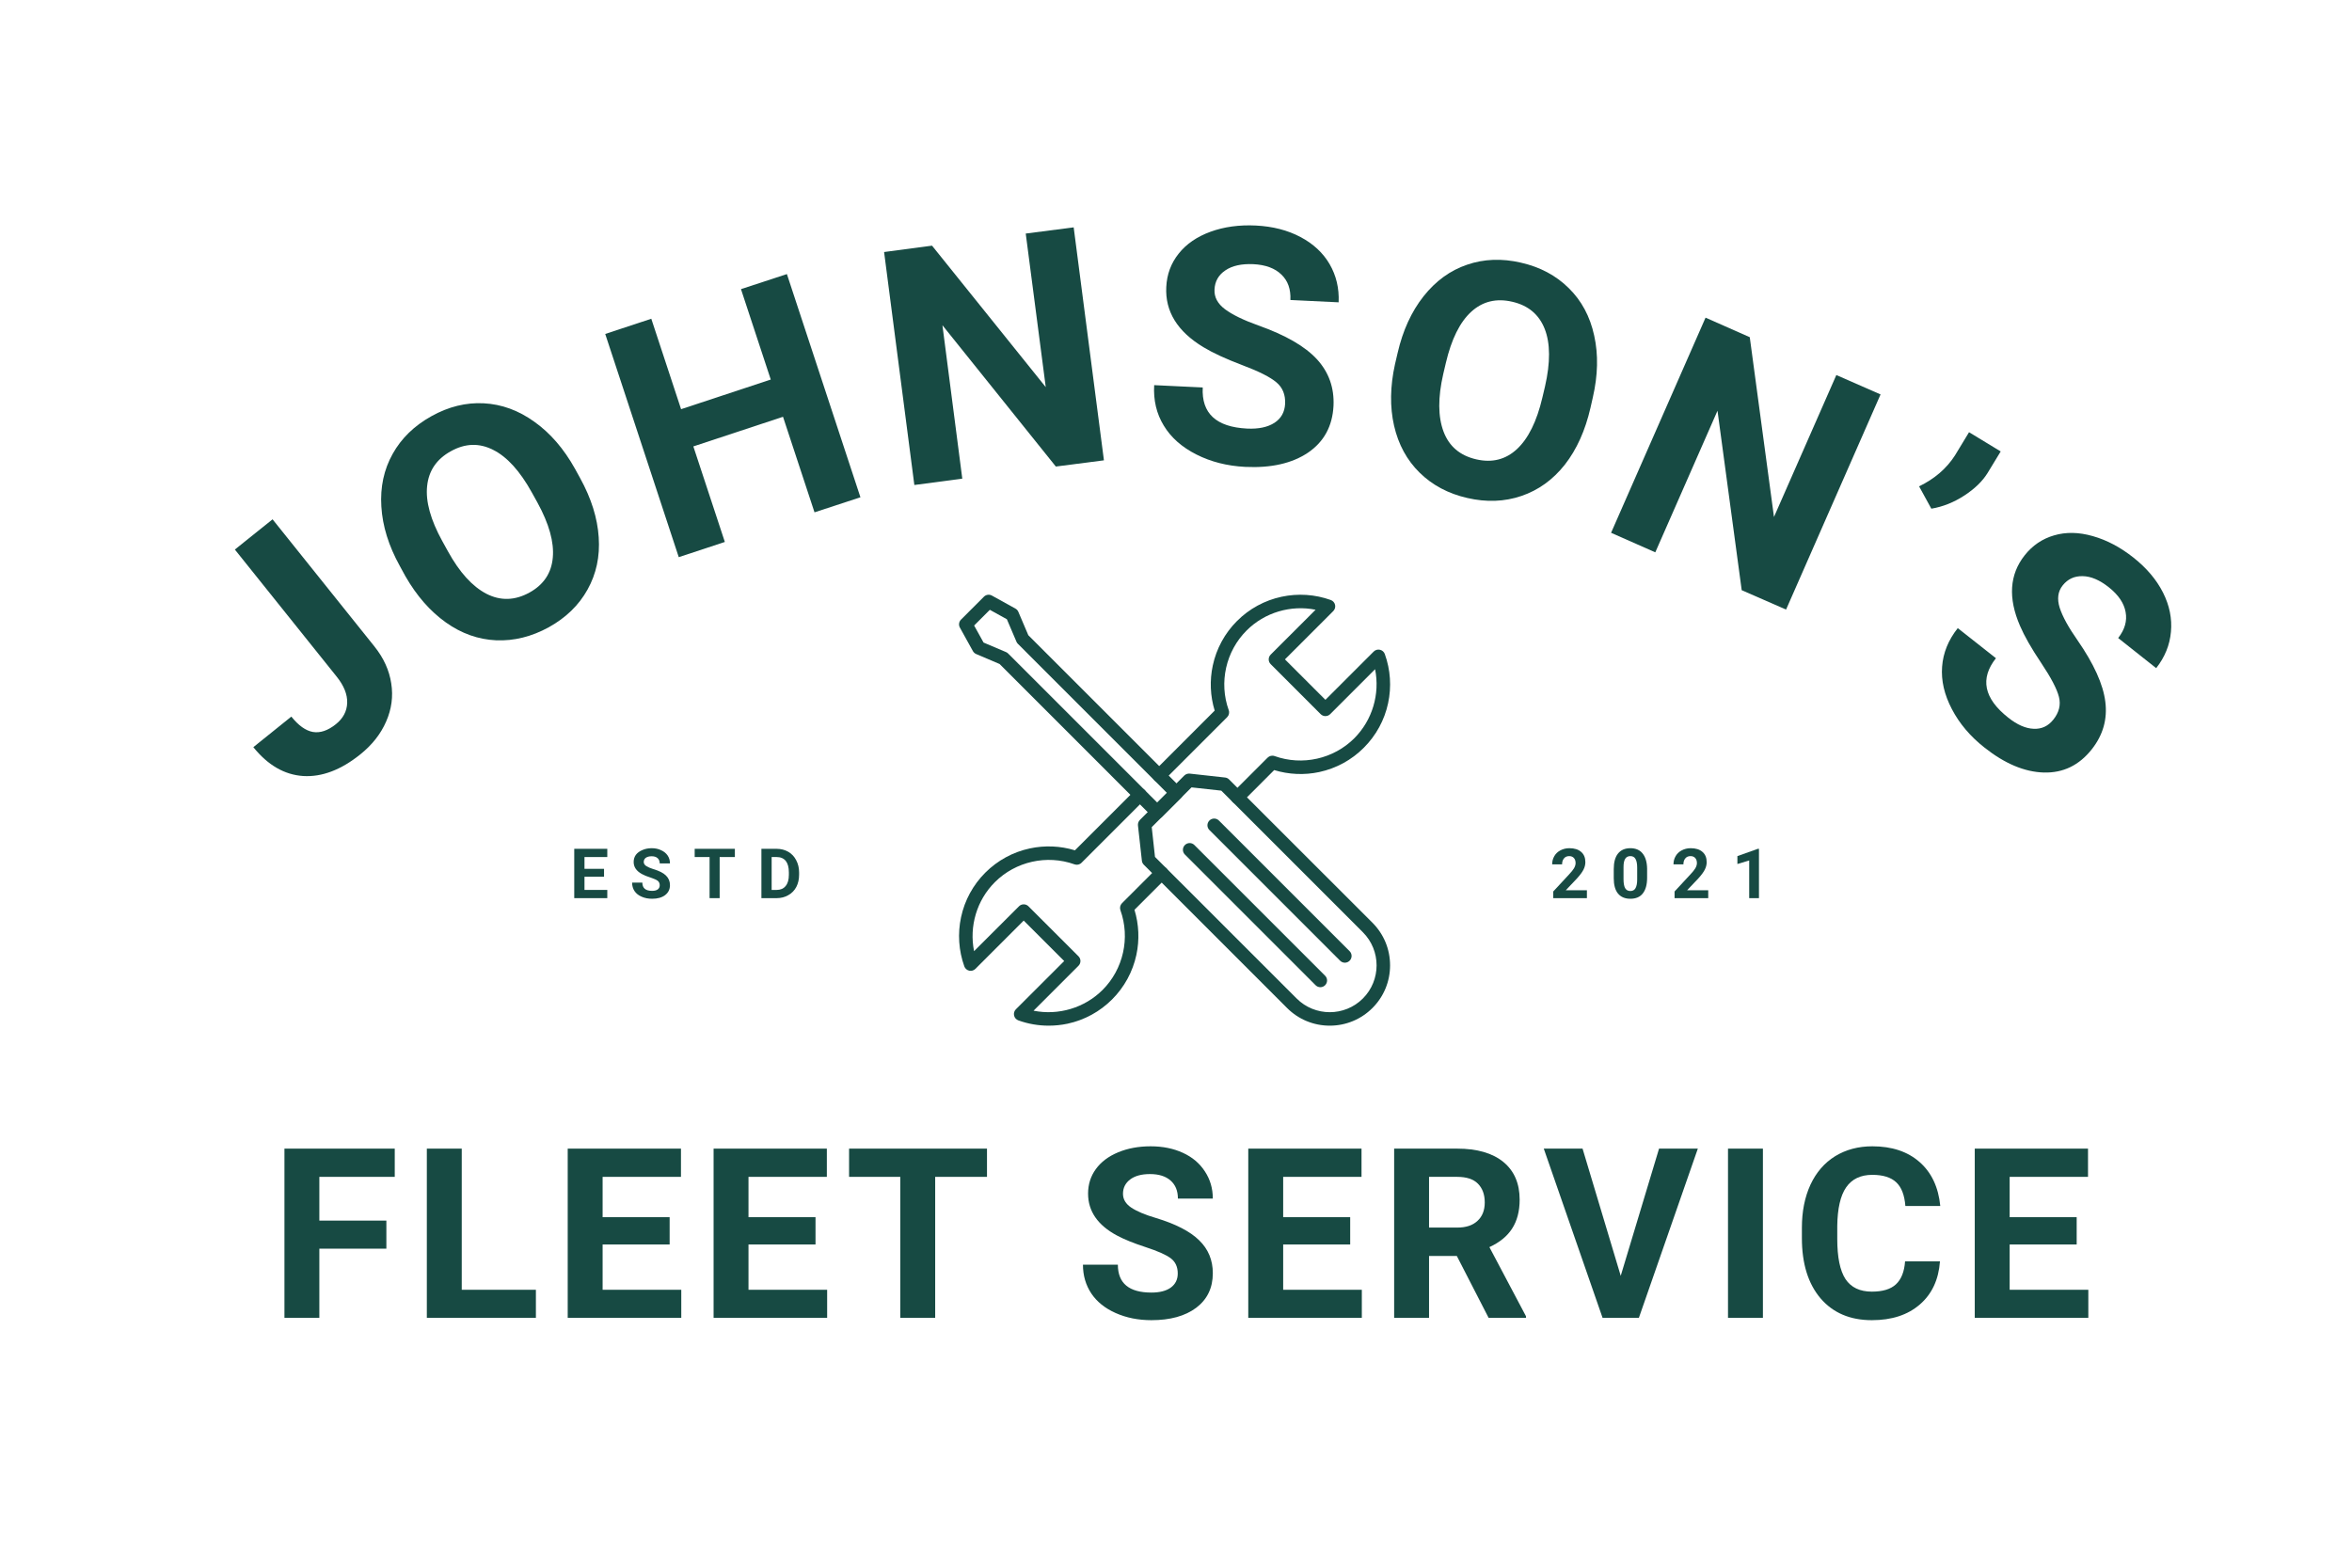
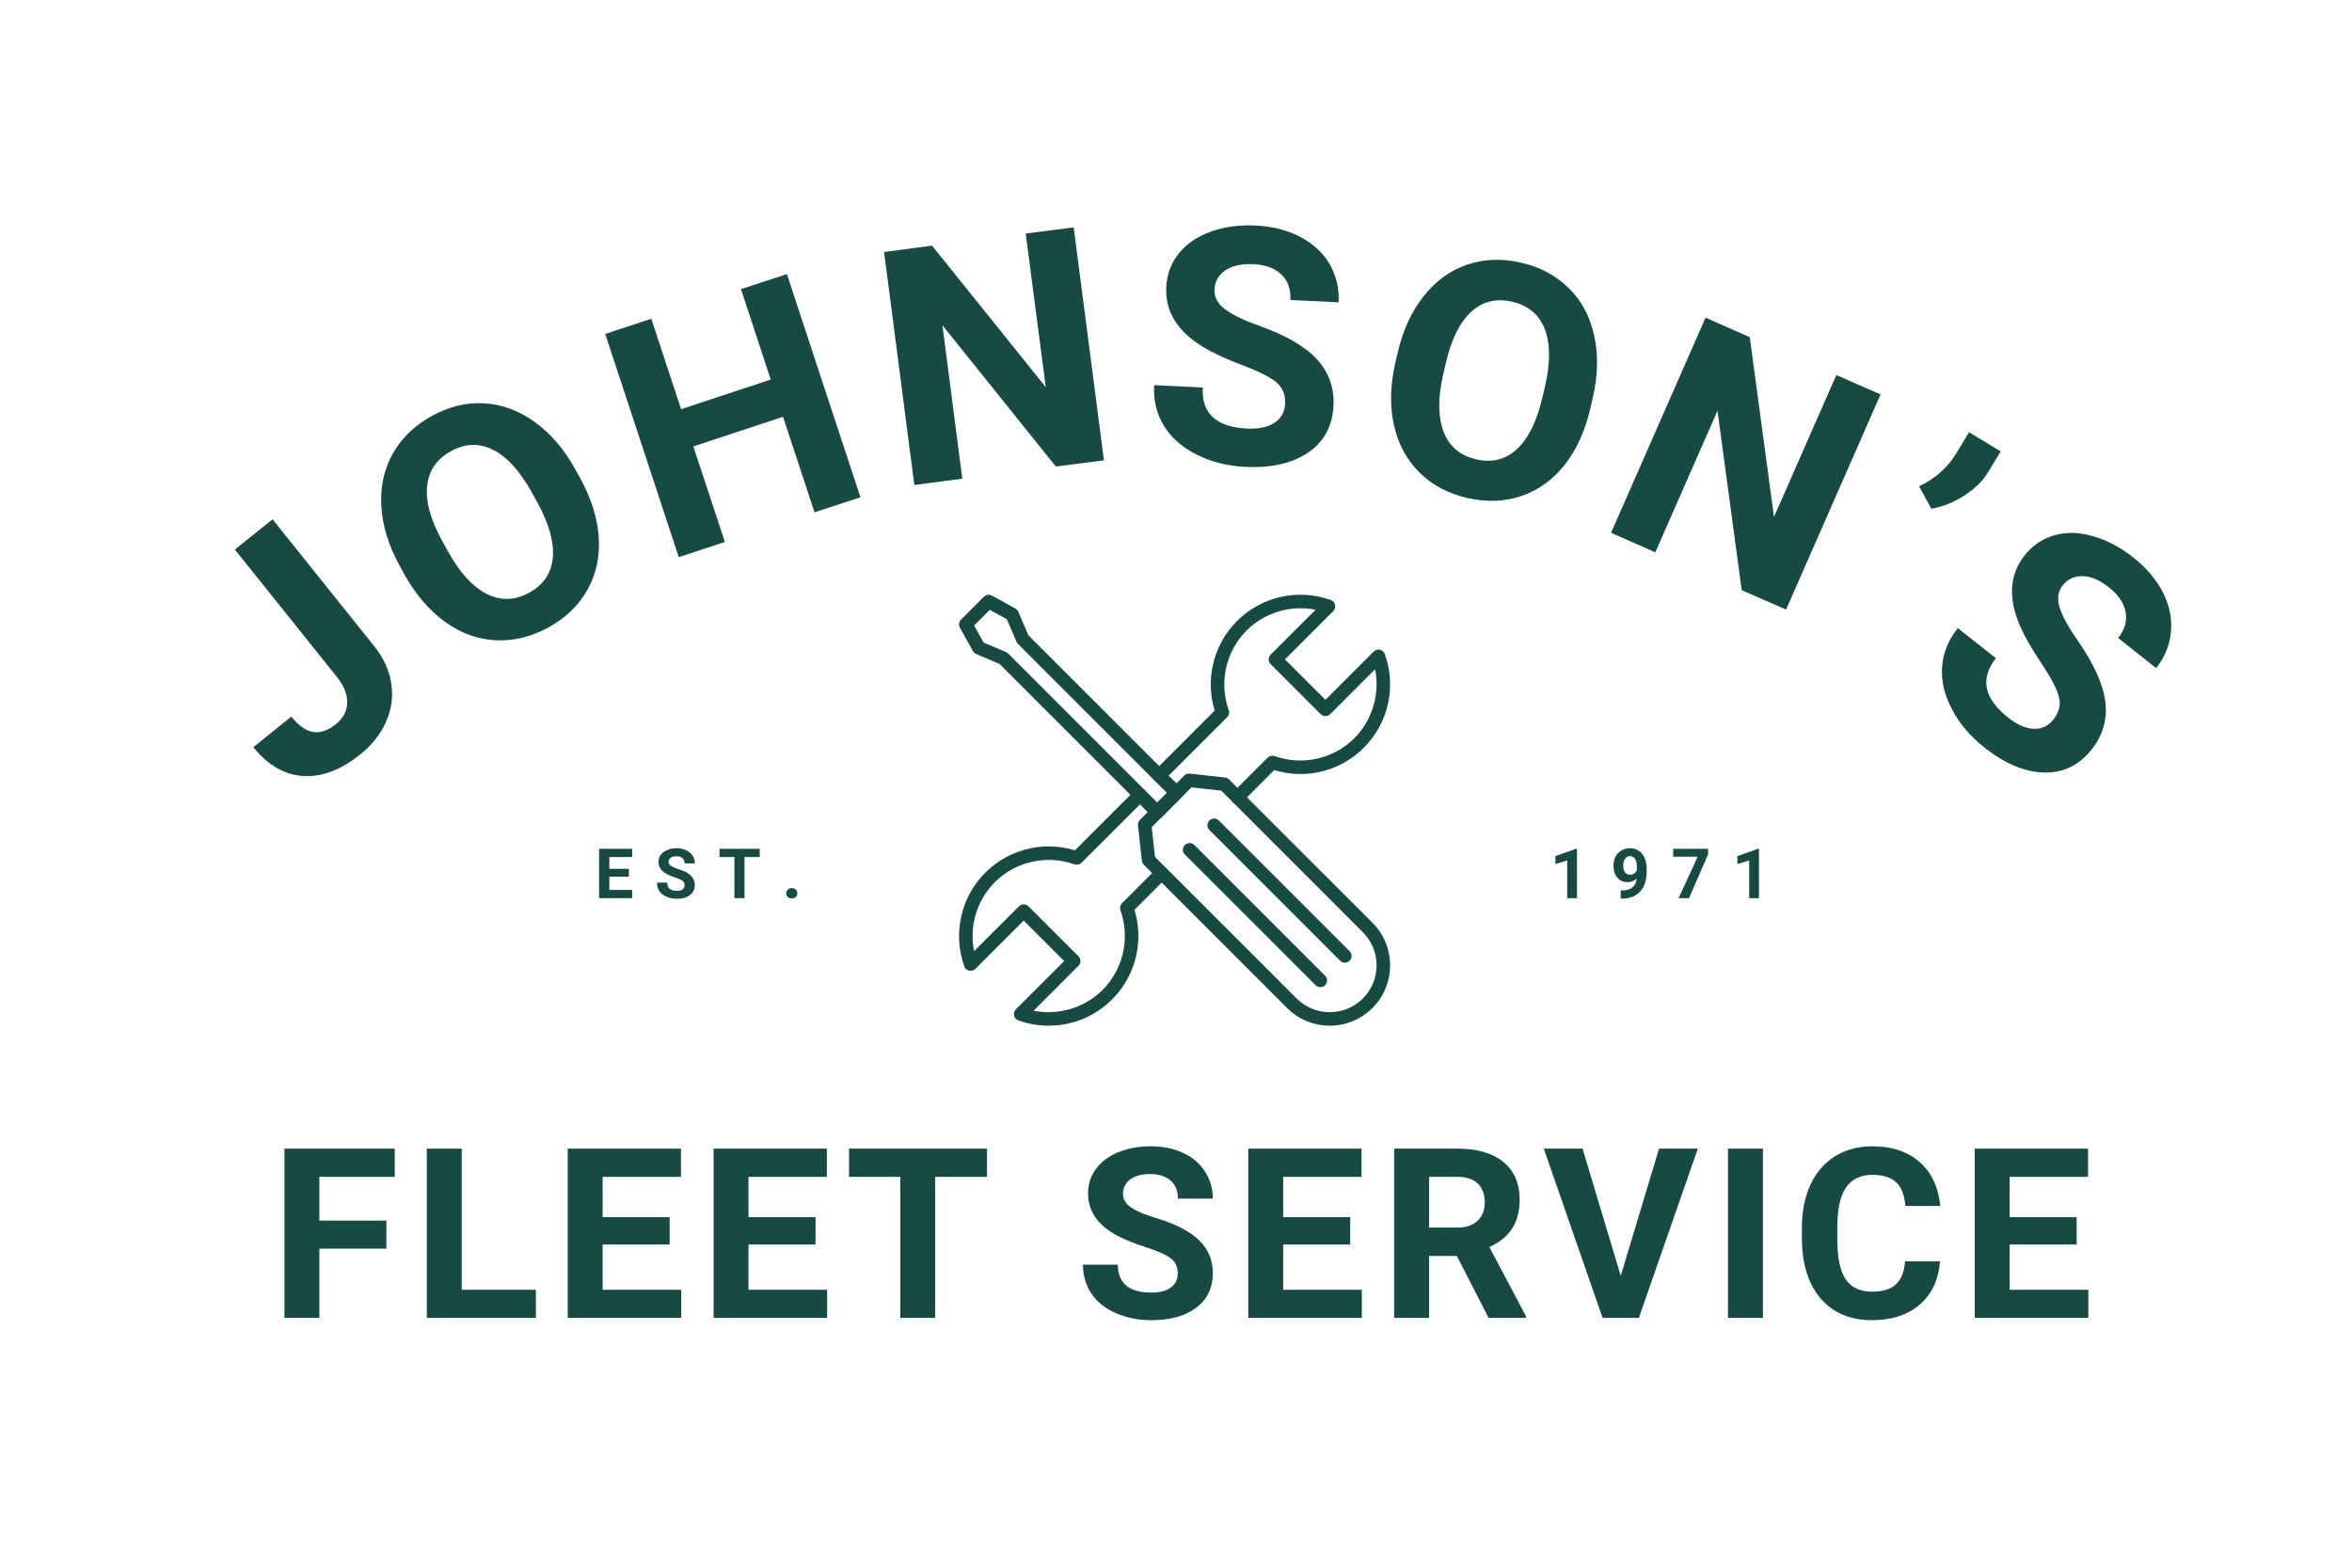
<svg xmlns="http://www.w3.org/2000/svg" width="300" zoomAndPan="magnify" viewBox="0 0 224.88 157.92" height="200" preserveAspectRatio="xMidYMid meet" version="1.2">
  <defs>
-     <clipPath id="b5f0fa4211">
+     <clipPath id="15f533ea16">
      <path d="M 108.488 77.809 L 134 77.809 L 134 103.32 L 108.488 103.32 Z M 108.488 77.809 " />
    </clipPath>
-     <clipPath id="8cc17cda17">
+     <clipPath id="7aad1127be">
      <path d="M 90.531 59.852 L 114 59.852 L 114 83 L 90.531 83 Z M 90.531 59.852 " />
    </clipPath>
-     <clipPath id="68a8cc259c">
+     <clipPath id="1f33d51c73">
      <path d="M 110.02 59.91 L 134 59.91 L 134 81 L 110.02 81 Z M 110.02 59.91 " />
    </clipPath>
-     <clipPath id="e2388546e1">
+     <clipPath id="6c38241fe9">
      <path d="M 90.59 79.34 L 111.785 79.34 L 111.785 103.32 L 90.59 103.32 Z M 90.59 79.34 " />
    </clipPath>
  </defs>
-   <g id="1e2e09f601">
-     <g clip-rule="nonzero" clip-path="url(#b5f0fa4211)">
+   <g id="5db0a6c66a">
+     <g clip-rule="nonzero" clip-path="url(#15f533ea16)">
      <path style=" stroke:none;fill-rule:evenodd;fill:#174a43;fill-opacity:1;" d="M 127.926 103.32 C 126.305 103.32 124.777 102.688 123.629 101.543 L 109.199 87.109 C 109.09 87 109.02 86.859 109.004 86.707 L 108.609 83.148 C 108.59 82.945 108.66 82.738 108.805 82.594 L 113.273 78.125 C 113.418 77.98 113.625 77.91 113.828 77.93 L 117.387 78.324 C 117.539 78.34 117.684 78.41 117.789 78.52 L 132.223 92.949 C 133.371 94.098 134 95.621 134 97.246 C 134 98.867 133.371 100.395 132.223 101.543 C 131.074 102.688 129.547 103.32 127.926 103.32 Z M 110.324 86.32 L 124.59 100.582 C 126.43 102.422 129.422 102.422 131.262 100.582 C 133.102 98.742 133.102 95.75 131.262 93.91 L 117 79.645 L 114.004 79.316 L 109.996 83.324 L 110.324 86.32 " />
    </g>
    <path style=" stroke:none;fill-rule:evenodd;fill:#174a43;fill-opacity:1;" d="M 126.98 99.445 C 126.805 99.445 126.633 99.379 126.5 99.246 L 113.336 86.082 C 113.07 85.816 113.07 85.391 113.336 85.125 C 113.602 84.859 114.031 84.859 114.293 85.125 L 127.457 98.289 C 127.723 98.551 127.723 98.98 127.457 99.246 C 127.324 99.379 127.152 99.445 126.98 99.445 " />
    <path style=" stroke:none;fill-rule:evenodd;fill:#174a43;fill-opacity:1;" d="M 129.445 96.977 C 129.273 96.977 129.102 96.91 128.969 96.777 L 115.805 83.613 C 115.539 83.352 115.539 82.922 115.805 82.656 C 116.07 82.391 116.5 82.391 116.762 82.656 L 129.926 95.816 C 130.191 96.082 130.191 96.512 129.926 96.777 C 129.793 96.91 129.621 96.977 129.445 96.977 " />
-     <g clip-rule="nonzero" clip-path="url(#8cc17cda17)">
+     <g clip-rule="nonzero" clip-path="url(#7aad1127be)">
      <path style=" stroke:none;fill-rule:evenodd;fill:#174a43;fill-opacity:1;" d="M 110.551 82.484 C 110.379 82.484 110.203 82.422 110.07 82.289 L 94.672 66.887 L 92.312 65.883 C 92.176 65.824 92.059 65.719 91.984 65.586 L 90.676 63.223 C 90.527 62.957 90.574 62.629 90.789 62.414 L 93.094 60.109 C 93.309 59.895 93.637 59.848 93.902 59.996 L 96.266 61.305 C 96.398 61.379 96.504 61.492 96.562 61.633 L 97.566 63.988 L 112.969 79.391 C 113.234 79.656 113.234 80.086 112.969 80.352 L 111.031 82.289 C 110.898 82.422 110.727 82.484 110.551 82.484 Z M 93.059 64.727 L 95.324 65.688 C 95.402 65.723 95.477 65.773 95.535 65.832 L 110.551 80.848 L 111.527 79.871 L 96.516 64.855 C 96.453 64.793 96.402 64.723 96.371 64.641 L 95.406 62.379 L 93.691 61.43 L 92.109 63.012 L 93.059 64.727 " />
    </g>
-     <g clip-rule="nonzero" clip-path="url(#68a8cc259c)">
+     <g clip-rule="nonzero" clip-path="url(#1f33d51c73)">
      <path style=" stroke:none;fill-rule:evenodd;fill:#174a43;fill-opacity:1;" d="M 118.629 80.996 C 118.457 80.996 118.281 80.93 118.152 80.797 C 117.887 80.531 117.887 80.102 118.152 79.836 L 121.668 76.32 C 121.852 76.137 122.129 76.074 122.375 76.164 C 125.16 77.16 128.309 76.457 130.398 74.367 C 132.223 72.539 132.992 69.906 132.492 67.414 L 127.969 71.938 C 127.703 72.203 127.273 72.203 127.008 71.938 L 121.977 66.902 C 121.848 66.777 121.777 66.602 121.777 66.422 C 121.777 66.242 121.848 66.07 121.977 65.941 L 126.5 61.422 C 124.008 60.918 121.371 61.688 119.547 63.516 C 117.457 65.605 116.75 68.754 117.75 71.535 C 117.84 71.785 117.777 72.059 117.59 72.246 L 111.227 78.609 C 110.961 78.875 110.531 78.875 110.27 78.609 C 110.004 78.344 110.004 77.914 110.27 77.652 L 116.336 71.582 C 115.887 70.113 115.82 68.551 116.145 67.039 C 116.508 65.34 117.352 63.789 118.586 62.555 C 119.82 61.32 121.371 60.477 123.07 60.113 C 124.727 59.758 126.438 59.871 128.027 60.441 C 128.246 60.52 128.41 60.703 128.461 60.93 C 128.512 61.16 128.441 61.395 128.277 61.559 L 123.414 66.422 L 127.488 70.496 L 132.352 65.633 C 132.516 65.469 132.754 65.402 132.98 65.453 C 133.207 65.504 133.391 65.664 133.469 65.883 C 134.043 67.473 134.156 69.188 133.801 70.84 C 133.438 72.539 132.59 74.09 131.355 75.324 C 130.125 76.559 128.574 77.402 126.875 77.77 C 125.363 78.094 123.801 78.023 122.328 77.574 L 119.109 80.797 C 118.977 80.93 118.805 80.996 118.629 80.996 " />
    </g>
-     <g clip-rule="nonzero" clip-path="url(#e2388546e1)">
+     <g clip-rule="nonzero" clip-path="url(#6c38241fe9)">
      <path style=" stroke:none;fill-rule:evenodd;fill:#174a43;fill-opacity:1;" d="M 99.617 103.32 C 98.582 103.32 97.551 103.145 96.566 102.789 C 96.348 102.711 96.184 102.527 96.133 102.301 C 96.082 102.074 96.148 101.836 96.312 101.672 L 101.18 96.809 L 97.102 92.734 L 92.238 97.598 C 92.074 97.762 91.84 97.832 91.613 97.781 C 91.387 97.73 91.199 97.566 91.121 97.348 C 90.551 95.758 90.438 94.043 90.793 92.391 C 91.156 90.691 92 89.141 93.234 87.906 C 94.469 86.672 96.02 85.828 97.719 85.465 C 99.23 85.141 100.793 85.207 102.262 85.656 L 108.332 79.586 C 108.598 79.324 109.027 79.324 109.289 79.586 C 109.555 79.852 109.555 80.281 109.289 80.547 L 102.926 86.91 C 102.742 87.098 102.465 87.16 102.219 87.07 C 99.434 86.07 96.285 86.777 94.195 88.867 C 92.367 90.691 91.602 93.324 92.102 95.816 L 96.625 91.297 C 96.75 91.168 96.922 91.098 97.102 91.098 C 97.281 91.098 97.457 91.168 97.582 91.297 L 102.617 96.328 C 102.883 96.594 102.883 97.023 102.617 97.289 L 98.094 101.812 C 100.586 102.312 103.219 101.543 105.047 99.719 C 107.137 97.629 107.84 94.477 106.844 91.695 C 106.754 91.449 106.816 91.172 107 90.984 L 110.516 87.469 C 110.781 87.207 111.211 87.207 111.477 87.469 C 111.742 87.734 111.742 88.164 111.477 88.43 L 108.258 91.648 C 108.707 93.121 108.773 94.684 108.449 96.191 C 108.082 97.891 107.238 99.441 106.004 100.676 C 104.77 101.91 103.223 102.754 101.523 103.121 C 100.895 103.254 100.254 103.32 99.617 103.32 " />
    </g>
    <g style="fill:#174a43;fill-opacity:1;">
      <g transform="translate(21.13169, 132.7531)">
        <path style="stroke:none" d="M 11.781 -6.969 L 5.031 -6.969 L 5.031 0 L 1.516 0 L 1.516 -17.047 L 12.625 -17.047 L 12.625 -14.203 L 5.031 -14.203 L 5.031 -9.797 L 11.781 -9.797 Z M 11.781 -6.969 " />
      </g>
    </g>
    <g style="fill:#174a43;fill-opacity:1;">
      <g transform="translate(35.47247, 132.7531)">
        <path style="stroke:none" d="M 5.031 -2.828 L 12.5 -2.828 L 12.5 0 L 1.516 0 L 1.516 -17.047 L 5.031 -17.047 Z M 5.031 -2.828 " />
      </g>
    </g>
    <g style="fill:#174a43;fill-opacity:1;">
      <g transform="translate(49.66098, 132.7531)">
        <path style="stroke:none" d="M 11.781 -7.391 L 5.031 -7.391 L 5.031 -2.828 L 12.953 -2.828 L 12.953 0 L 1.516 0 L 1.516 -17.047 L 12.922 -17.047 L 12.922 -14.203 L 5.031 -14.203 L 5.031 -10.141 L 11.781 -10.141 Z M 11.781 -7.391 " />
      </g>
    </g>
    <g style="fill:#174a43;fill-opacity:1;">
      <g transform="translate(64.35313, 132.7531)">
        <path style="stroke:none" d="M 11.781 -7.391 L 5.031 -7.391 L 5.031 -2.828 L 12.953 -2.828 L 12.953 0 L 1.516 0 L 1.516 -17.047 L 12.922 -17.047 L 12.922 -14.203 L 5.031 -14.203 L 5.031 -10.141 L 11.781 -10.141 Z M 11.781 -7.391 " />
      </g>
    </g>
    <g style="fill:#174a43;fill-opacity:1;">
      <g transform="translate(79.04529, 132.7531)">
        <path style="stroke:none" d="M 14.359 -14.203 L 9.141 -14.203 L 9.141 0 L 5.625 0 L 5.625 -14.203 L 0.469 -14.203 L 0.469 -17.047 L 14.359 -17.047 Z M 14.359 -14.203 " />
      </g>
    </g>
    <g style="fill:#174a43;fill-opacity:1;">
      <g transform="translate(95.08438, 132.7531)">
        <path style="stroke:none" d="" />
      </g>
    </g>
    <g style="fill:#174a43;fill-opacity:1;">
      <g transform="translate(102.2571, 132.7531)">
        <path style="stroke:none" d="M 10.359 -4.469 C 10.359 -5.133 10.125 -5.645 9.656 -6 C 9.188 -6.352 8.344 -6.727 7.125 -7.125 C 5.914 -7.52 4.953 -7.91 4.234 -8.297 C 2.297 -9.336 1.328 -10.742 1.328 -12.516 C 1.328 -13.441 1.586 -14.266 2.109 -14.984 C 2.629 -15.703 3.375 -16.266 4.344 -16.672 C 5.32 -17.078 6.414 -17.281 7.625 -17.281 C 8.844 -17.281 9.926 -17.062 10.875 -16.625 C 11.832 -16.188 12.57 -15.562 13.094 -14.75 C 13.625 -13.945 13.891 -13.035 13.891 -12.016 L 10.375 -12.016 C 10.375 -12.797 10.129 -13.398 9.641 -13.828 C 9.148 -14.266 8.457 -14.484 7.562 -14.484 C 6.707 -14.484 6.039 -14.301 5.562 -13.938 C 5.082 -13.57 4.844 -13.094 4.844 -12.5 C 4.844 -11.945 5.117 -11.484 5.672 -11.109 C 6.234 -10.734 7.062 -10.383 8.156 -10.062 C 10.156 -9.457 11.609 -8.707 12.516 -7.812 C 13.43 -6.926 13.891 -5.82 13.891 -4.5 C 13.891 -3.02 13.332 -1.859 12.219 -1.016 C 11.102 -0.18 9.598 0.234 7.703 0.234 C 6.391 0.234 5.191 -0.004 4.109 -0.484 C 3.035 -0.961 2.219 -1.617 1.656 -2.453 C 1.094 -3.297 0.812 -4.266 0.812 -5.359 L 4.328 -5.359 C 4.328 -3.484 5.453 -2.547 7.703 -2.547 C 8.535 -2.547 9.188 -2.711 9.656 -3.047 C 10.125 -3.391 10.359 -3.863 10.359 -4.469 Z M 10.359 -4.469 " />
      </g>
    </g>
    <g style="fill:#174a43;fill-opacity:1;">
      <g transform="translate(118.2025, 132.7531)">
        <path style="stroke:none" d="M 11.781 -7.391 L 5.031 -7.391 L 5.031 -2.828 L 12.953 -2.828 L 12.953 0 L 1.516 0 L 1.516 -17.047 L 12.922 -17.047 L 12.922 -14.203 L 5.031 -14.203 L 5.031 -10.141 L 11.781 -10.141 Z M 11.781 -7.391 " />
      </g>
    </g>
    <g style="fill:#174a43;fill-opacity:1;">
      <g transform="translate(132.8946, 132.7531)">
        <path style="stroke:none" d="M 7.828 -6.234 L 5.031 -6.234 L 5.031 0 L 1.516 0 L 1.516 -17.047 L 7.859 -17.047 C 9.867 -17.047 11.422 -16.598 12.516 -15.703 C 13.609 -14.805 14.156 -13.539 14.156 -11.906 C 14.156 -10.738 13.898 -9.766 13.391 -8.984 C 12.891 -8.211 12.129 -7.594 11.109 -7.125 L 14.797 -0.156 L 14.797 0 L 11.031 0 Z M 5.031 -9.094 L 7.875 -9.094 C 8.75 -9.094 9.426 -9.316 9.906 -9.766 C 10.395 -10.211 10.641 -10.832 10.641 -11.625 C 10.641 -12.426 10.41 -13.055 9.953 -13.516 C 9.504 -13.973 8.805 -14.203 7.859 -14.203 L 5.031 -14.203 Z M 5.031 -9.094 " />
      </g>
    </g>
    <g style="fill:#174a43;fill-opacity:1;">
      <g transform="translate(149.4022, 132.7531)">
        <path style="stroke:none" d="M 7.828 -4.234 L 11.688 -17.047 L 15.594 -17.047 L 9.656 0 L 6 0 L 0.078 -17.047 L 3.984 -17.047 Z M 7.828 -4.234 " />
      </g>
    </g>
    <g style="fill:#174a43;fill-opacity:1;">
      <g transform="translate(166.2846, 132.7531)">
        <path style="stroke:none" d="M 5.266 0 L 1.75 0 L 1.75 -17.047 L 5.266 -17.047 Z M 5.266 0 " />
      </g>
    </g>
    <g style="fill:#174a43;fill-opacity:1;">
      <g transform="translate(174.4763, 132.7531)">
        <path style="stroke:none" d="M 14.906 -5.688 C 14.77 -3.844 14.094 -2.395 12.875 -1.344 C 11.656 -0.289 10.047 0.234 8.047 0.234 C 5.859 0.234 4.133 -0.5 2.875 -1.969 C 1.625 -3.445 1 -5.469 1 -8.031 L 1 -9.078 C 1 -10.711 1.285 -12.156 1.859 -13.406 C 2.441 -14.656 3.27 -15.613 4.344 -16.281 C 5.426 -16.945 6.676 -17.281 8.094 -17.281 C 10.062 -17.281 11.645 -16.754 12.844 -15.703 C 14.051 -14.648 14.75 -13.172 14.938 -11.266 L 11.422 -11.266 C 11.336 -12.367 11.031 -13.164 10.5 -13.656 C 9.969 -14.156 9.164 -14.406 8.094 -14.406 C 6.914 -14.406 6.035 -13.984 5.453 -13.141 C 4.879 -12.305 4.582 -11.004 4.562 -9.234 L 4.562 -7.953 C 4.562 -6.109 4.836 -4.758 5.391 -3.906 C 5.953 -3.062 6.836 -2.641 8.047 -2.641 C 9.129 -2.641 9.938 -2.883 10.469 -3.375 C 11.008 -3.875 11.316 -4.645 11.391 -5.688 Z M 14.906 -5.688 " />
      </g>
    </g>
    <g style="fill:#174a43;fill-opacity:1;">
      <g transform="translate(191.3704, 132.7531)">
        <path style="stroke:none" d="M 11.781 -7.391 L 5.031 -7.391 L 5.031 -2.828 L 12.953 -2.828 L 12.953 0 L 1.516 0 L 1.516 -17.047 L 12.922 -17.047 L 12.922 -14.203 L 5.031 -14.203 L 5.031 -10.141 L 11.781 -10.141 Z M 11.781 -7.391 " />
      </g>
    </g>
    <g style="fill:#174a43;fill-opacity:1;">
-       <g transform="translate(51.39698, 90.47395)">
+       <g transform="translate(53.90053, 90.47395)">
        <path style="stroke:none" d="M 3.438 -2.156 L 1.469 -2.156 L 1.469 -0.828 L 3.766 -0.828 L 3.766 0 L 0.438 0 L 0.438 -4.969 L 3.766 -4.969 L 3.766 -4.141 L 1.469 -4.141 L 1.469 -2.953 L 3.438 -2.953 Z M 3.438 -2.156 " />
      </g>
    </g>
    <g style="fill:#174a43;fill-opacity:1;">
-       <g transform="translate(57.42823, 90.47395)">
+       <g transform="translate(59.93177, 90.47395)">
        <path style="stroke:none" d="M 3.016 -1.297 C 3.016 -1.492 2.945 -1.645 2.812 -1.75 C 2.676 -1.852 2.43 -1.961 2.078 -2.078 C 1.723 -2.191 1.441 -2.305 1.234 -2.422 C 0.672 -2.723 0.391 -3.129 0.391 -3.641 C 0.391 -3.91 0.461 -4.148 0.609 -4.359 C 0.766 -4.566 0.984 -4.727 1.266 -4.844 C 1.547 -4.969 1.863 -5.031 2.219 -5.031 C 2.57 -5.031 2.883 -4.961 3.156 -4.828 C 3.438 -4.703 3.656 -4.523 3.812 -4.297 C 3.969 -4.066 4.047 -3.801 4.047 -3.5 L 3.016 -3.5 C 3.016 -3.727 2.941 -3.906 2.797 -4.031 C 2.66 -4.156 2.461 -4.219 2.203 -4.219 C 1.953 -4.219 1.754 -4.164 1.609 -4.062 C 1.473 -3.957 1.406 -3.816 1.406 -3.641 C 1.406 -3.484 1.488 -3.348 1.656 -3.234 C 1.82 -3.129 2.062 -3.023 2.375 -2.922 C 2.957 -2.754 3.379 -2.539 3.641 -2.281 C 3.91 -2.02 4.047 -1.695 4.047 -1.312 C 4.047 -0.883 3.879 -0.547 3.547 -0.297 C 3.223 -0.055 2.789 0.062 2.25 0.062 C 1.863 0.062 1.516 -0.004 1.203 -0.141 C 0.891 -0.273 0.648 -0.461 0.484 -0.703 C 0.316 -0.953 0.234 -1.238 0.234 -1.562 L 1.266 -1.562 C 1.266 -1.008 1.594 -0.734 2.25 -0.734 C 2.488 -0.734 2.676 -0.781 2.812 -0.875 C 2.945 -0.977 3.016 -1.117 3.016 -1.297 Z M 3.016 -1.297 " />
      </g>
    </g>
    <g style="fill:#174a43;fill-opacity:1;">
-       <g transform="translate(63.82388, 90.47395)">
+       <g transform="translate(66.32742, 90.47395)">
        <path style="stroke:none" d="M 4.188 -4.141 L 2.656 -4.141 L 2.656 0 L 1.641 0 L 1.641 -4.141 L 0.141 -4.141 L 0.141 -4.969 L 4.188 -4.969 Z M 4.188 -4.141 " />
      </g>
    </g>
    <g style="fill:#174a43;fill-opacity:1;">
-       <g transform="translate(70.24677, 90.47395)">
-         <path style="stroke:none" d="M 0.438 0 L 0.438 -4.969 L 1.969 -4.969 C 2.406 -4.969 2.797 -4.867 3.141 -4.672 C 3.484 -4.473 3.75 -4.191 3.938 -3.828 C 4.133 -3.461 4.234 -3.051 4.234 -2.594 L 4.234 -2.359 C 4.234 -1.898 4.141 -1.488 3.953 -1.125 C 3.766 -0.77 3.492 -0.492 3.141 -0.297 C 2.797 -0.098 2.41 0 1.984 0 Z M 1.469 -4.141 L 1.469 -0.828 L 1.969 -0.828 C 2.363 -0.828 2.664 -0.957 2.875 -1.219 C 3.094 -1.477 3.203 -1.852 3.203 -2.344 L 3.203 -2.594 C 3.203 -3.102 3.098 -3.488 2.891 -3.75 C 2.68 -4.008 2.375 -4.141 1.969 -4.141 Z M 1.469 -4.141 " />
+       <g transform="translate(72.75032, 90.47395)">
+         <path style="stroke:none" d="M 0.438 -0.484 C 0.438 -0.641 0.488 -0.766 0.594 -0.859 C 0.695 -0.961 0.828 -1.016 0.984 -1.016 C 1.148 -1.016 1.285 -0.961 1.391 -0.859 C 1.492 -0.766 1.547 -0.641 1.547 -0.484 C 1.547 -0.328 1.492 -0.203 1.391 -0.109 C 1.285 -0.016 1.148 0.031 0.984 0.031 C 0.828 0.031 0.695 -0.016 0.594 -0.109 C 0.488 -0.203 0.438 -0.328 0.438 -0.484 Z M 0.438 -0.484 " />
      </g>
    </g>
    <g style="fill:#174a43;fill-opacity:1;">
      <g transform="translate(150.0904, 90.47395)">
-         <path style="stroke:none" d="M 3.734 0 L 0.344 0 L 0.344 -0.672 L 1.938 -2.391 C 2.164 -2.629 2.332 -2.836 2.438 -3.016 C 2.539 -3.191 2.594 -3.363 2.594 -3.531 C 2.594 -3.75 2.535 -3.922 2.422 -4.047 C 2.305 -4.172 2.148 -4.234 1.953 -4.234 C 1.723 -4.234 1.547 -4.156 1.422 -4 C 1.297 -3.852 1.234 -3.656 1.234 -3.406 L 0.234 -3.406 C 0.234 -3.707 0.305 -3.984 0.453 -4.234 C 0.598 -4.484 0.801 -4.676 1.062 -4.812 C 1.332 -4.957 1.633 -5.031 1.969 -5.031 C 2.477 -5.031 2.875 -4.906 3.156 -4.656 C 3.438 -4.414 3.578 -4.07 3.578 -3.625 C 3.578 -3.375 3.516 -3.125 3.391 -2.875 C 3.266 -2.625 3.047 -2.328 2.734 -1.984 L 1.609 -0.797 L 3.734 -0.797 Z M 3.734 0 " />
+         <path style="stroke:none" d="M 2.734 0 L 1.75 0 L 1.75 -3.797 L 0.562 -3.438 L 0.562 -4.234 L 2.625 -4.969 L 2.734 -4.969 Z M 2.734 0 " />
      </g>
    </g>
    <g style="fill:#174a43;fill-opacity:1;">
      <g transform="translate(156.1999, 90.47395)">
-         <path style="stroke:none" d="M 3.688 -2.047 C 3.688 -1.359 3.539 -0.832 3.25 -0.469 C 2.969 -0.113 2.551 0.062 2 0.062 C 1.457 0.062 1.039 -0.113 0.75 -0.469 C 0.469 -0.82 0.328 -1.332 0.328 -2 L 0.328 -2.922 C 0.328 -3.609 0.469 -4.129 0.75 -4.484 C 1.039 -4.848 1.457 -5.031 2 -5.031 C 2.539 -5.031 2.953 -4.852 3.234 -4.5 C 3.523 -4.145 3.676 -3.633 3.688 -2.969 Z M 2.688 -3.062 C 2.688 -3.469 2.629 -3.766 2.516 -3.953 C 2.41 -4.141 2.238 -4.234 2 -4.234 C 1.77 -4.234 1.598 -4.145 1.484 -3.969 C 1.367 -3.789 1.312 -3.508 1.312 -3.125 L 1.312 -1.922 C 1.312 -1.516 1.363 -1.211 1.469 -1.016 C 1.582 -0.816 1.758 -0.719 2 -0.719 C 2.238 -0.719 2.41 -0.812 2.516 -1 C 2.629 -1.195 2.688 -1.488 2.688 -1.875 Z M 2.688 -3.062 " />
+         <path style="stroke:none" d="M 2.641 -1.984 C 2.379 -1.734 2.082 -1.609 1.75 -1.609 C 1.301 -1.609 0.945 -1.758 0.688 -2.062 C 0.426 -2.363 0.297 -2.77 0.297 -3.281 C 0.297 -3.602 0.363 -3.898 0.5 -4.172 C 0.645 -4.441 0.844 -4.648 1.094 -4.797 C 1.352 -4.953 1.645 -5.031 1.969 -5.031 C 2.289 -5.031 2.578 -4.945 2.828 -4.781 C 3.086 -4.625 3.285 -4.391 3.422 -4.078 C 3.566 -3.773 3.641 -3.426 3.641 -3.031 L 3.641 -2.656 C 3.641 -1.832 3.43 -1.18 3.016 -0.703 C 2.609 -0.234 2.031 0.016 1.281 0.047 L 1.031 0.047 L 1.031 -0.781 L 1.25 -0.781 C 2.102 -0.812 2.566 -1.211 2.641 -1.984 Z M 1.984 -2.359 C 2.141 -2.359 2.273 -2.398 2.391 -2.484 C 2.504 -2.566 2.594 -2.664 2.656 -2.781 L 2.656 -3.188 C 2.656 -3.52 2.594 -3.773 2.469 -3.953 C 2.344 -4.141 2.172 -4.234 1.953 -4.234 C 1.754 -4.234 1.594 -4.145 1.469 -3.969 C 1.344 -3.789 1.281 -3.562 1.281 -3.281 C 1.281 -3.008 1.336 -2.785 1.453 -2.609 C 1.578 -2.441 1.754 -2.359 1.984 -2.359 Z M 1.984 -2.359 " />
      </g>
    </g>
    <g style="fill:#174a43;fill-opacity:1;">
      <g transform="translate(162.3095, 90.47395)">
-         <path style="stroke:none" d="M 3.734 0 L 0.344 0 L 0.344 -0.672 L 1.938 -2.391 C 2.164 -2.629 2.332 -2.836 2.438 -3.016 C 2.539 -3.191 2.594 -3.363 2.594 -3.531 C 2.594 -3.75 2.535 -3.922 2.422 -4.047 C 2.305 -4.172 2.148 -4.234 1.953 -4.234 C 1.723 -4.234 1.547 -4.156 1.422 -4 C 1.297 -3.852 1.234 -3.656 1.234 -3.406 L 0.234 -3.406 C 0.234 -3.707 0.305 -3.984 0.453 -4.234 C 0.598 -4.484 0.801 -4.676 1.062 -4.812 C 1.332 -4.957 1.633 -5.031 1.969 -5.031 C 2.477 -5.031 2.875 -4.906 3.156 -4.656 C 3.438 -4.414 3.578 -4.07 3.578 -3.625 C 3.578 -3.375 3.516 -3.125 3.391 -2.875 C 3.266 -2.625 3.047 -2.328 2.734 -1.984 L 1.609 -0.797 L 3.734 -0.797 Z M 3.734 0 " />
+         <path style="stroke:none" d="M 3.719 -4.406 L 1.797 0 L 0.75 0 L 2.672 -4.172 L 0.203 -4.172 L 0.203 -4.969 L 3.719 -4.969 Z M 3.719 -4.406 " />
      </g>
    </g>
    <g style="fill:#174a43;fill-opacity:1;">
      <g transform="translate(168.4191, 90.47395)">
        <path style="stroke:none" d="M 2.734 0 L 1.75 0 L 1.75 -3.797 L 0.562 -3.438 L 0.562 -4.234 L 2.625 -4.969 L 2.734 -4.969 Z M 2.734 0 " />
      </g>
    </g>
    <g style="fill:#174a43;fill-opacity:1;">
      <g transform="translate(23.37305, 81.12425)">
        <path style="stroke:none" d="M -5.719 -25.766 L -1.922 -28.812 L 8.328 -16.016 C 9.266 -14.848 9.832 -13.602 10.031 -12.281 C 10.238 -10.969 10.066 -9.688 9.516 -8.438 C 8.973 -7.188 8.102 -6.082 6.906 -5.125 C 4.957 -3.562 3.039 -2.836 1.156 -2.953 C -0.727 -3.078 -2.398 -4.047 -3.859 -5.859 L -0.031 -8.938 C 0.695 -8.031 1.422 -7.516 2.141 -7.391 C 2.867 -7.266 3.641 -7.523 4.453 -8.172 C 5.18 -8.754 5.562 -9.469 5.594 -10.312 C 5.625 -11.164 5.27 -12.051 4.531 -12.969 Z M -5.719 -25.766 " />
      </g>
    </g>
    <g style="fill:#174a43;fill-opacity:1;">
      <g transform="translate(39.03328, 68.48439)">
        <path style="stroke:none" d="M 13.391 -20.328 C 14.516 -18.285 15.141 -16.297 15.266 -14.359 C 15.398 -12.43 15.023 -10.676 14.141 -9.094 C 13.266 -7.52 11.961 -6.254 10.234 -5.297 C 8.504 -4.348 6.738 -3.91 4.938 -3.984 C 3.133 -4.066 1.445 -4.664 -0.125 -5.781 C -1.707 -6.906 -3.066 -8.457 -4.203 -10.438 L -4.766 -11.469 C -5.891 -13.5 -6.508 -15.492 -6.625 -17.453 C -6.75 -19.422 -6.367 -21.191 -5.484 -22.766 C -4.609 -24.336 -3.305 -25.602 -1.578 -26.562 C 0.141 -27.52 1.895 -27.953 3.688 -27.859 C 5.488 -27.766 7.188 -27.145 8.781 -26 C 10.383 -24.863 11.75 -23.285 12.875 -21.266 Z M 8.531 -18.875 C 7.332 -21.039 6.031 -22.473 4.625 -23.172 C 3.227 -23.879 1.812 -23.832 0.375 -23.031 C -1.062 -22.238 -1.859 -21.066 -2.016 -19.516 C -2.18 -17.973 -1.672 -16.125 -0.484 -13.969 L 0.078 -12.953 C 1.242 -10.836 2.535 -9.41 3.953 -8.672 C 5.379 -7.941 6.828 -7.984 8.297 -8.797 C 9.723 -9.586 10.504 -10.758 10.641 -12.312 C 10.785 -13.863 10.27 -15.711 9.094 -17.859 Z M 8.531 -18.875 " />
      </g>
    </g>
    <g style="fill:#174a43;fill-opacity:1;">
      <g transform="translate(60.36074, 56.78126)">
        <path style="stroke:none" d="M 20.297 -6.688 L 15.672 -5.172 L 12.5 -14.797 L 3.469 -11.812 L 6.641 -2.188 L 2 -0.656 L -5.406 -23.141 L -0.766 -24.672 L 2.234 -15.562 L 11.266 -18.547 L 8.266 -27.656 L 12.891 -29.172 Z M 20.297 -6.688 " />
      </g>
    </g>
    <g style="fill:#174a43;fill-opacity:1;">
      <g transform="translate(83.99398, 49.12151)">
        <path style="stroke:none" d="M 21.188 -2.75 L 16.344 -2.125 L 4.922 -16.359 L 6.922 -0.906 L 2.094 -0.266 L -0.953 -23.734 L 3.875 -24.375 L 15.328 -10.125 L 13.312 -25.594 L 18.141 -26.219 Z M 21.188 -2.75 " />
      </g>
    </g>
    <g style="fill:#174a43;fill-opacity:1;">
      <g transform="translate(108.7416, 46.1724)">
        <path style="stroke:none" d="M 14.688 -5.5 C 14.727 -6.414 14.438 -7.133 13.812 -7.656 C 13.188 -8.188 12.039 -8.766 10.375 -9.391 C 8.707 -10.023 7.398 -10.629 6.453 -11.203 C 3.836 -12.785 2.594 -14.805 2.719 -17.266 C 2.781 -18.535 3.195 -19.656 3.969 -20.625 C 4.738 -21.594 5.805 -22.328 7.172 -22.828 C 8.547 -23.328 10.07 -23.535 11.75 -23.453 C 13.445 -23.367 14.941 -22.984 16.234 -22.297 C 17.523 -21.617 18.504 -20.707 19.172 -19.562 C 19.836 -18.414 20.141 -17.133 20.078 -15.719 L 15.219 -15.953 C 15.27 -17.035 14.969 -17.891 14.312 -18.516 C 13.664 -19.148 12.723 -19.5 11.484 -19.562 C 10.297 -19.613 9.359 -19.406 8.672 -18.938 C 7.984 -18.477 7.617 -17.836 7.578 -17.016 C 7.535 -16.242 7.891 -15.578 8.641 -15.016 C 9.391 -14.461 10.504 -13.922 11.984 -13.391 C 14.723 -12.422 16.691 -11.285 17.891 -9.984 C 19.086 -8.68 19.645 -7.117 19.562 -5.297 C 19.457 -3.242 18.602 -1.672 17 -0.578 C 15.395 0.504 13.285 0.984 10.672 0.859 C 8.848 0.766 7.207 0.348 5.75 -0.391 C 4.289 -1.129 3.195 -2.098 2.469 -3.297 C 1.738 -4.492 1.414 -5.852 1.5 -7.375 L 6.391 -7.141 C 6.254 -4.535 7.742 -3.156 10.859 -3 C 12.016 -2.945 12.93 -3.141 13.609 -3.578 C 14.285 -4.016 14.645 -4.656 14.688 -5.5 Z M 14.688 -5.5 " />
      </g>
    </g>
    <g style="fill:#174a43;fill-opacity:1;">
      <g transform="translate(130.6356, 47.27233)">
        <path style="stroke:none" d="M 23.547 -6.188 C 23.023 -3.906 22.164 -2 20.969 -0.469 C 19.77 1.051 18.312 2.102 16.594 2.688 C 14.883 3.27 13.066 3.336 11.141 2.891 C 9.223 2.453 7.625 1.602 6.344 0.344 C 5.062 -0.914 4.203 -2.492 3.766 -4.391 C 3.336 -6.285 3.367 -8.348 3.859 -10.578 L 4.125 -11.719 C 4.645 -13.977 5.516 -15.879 6.734 -17.422 C 7.961 -18.973 9.426 -20.035 11.125 -20.609 C 12.82 -21.191 14.629 -21.258 16.547 -20.812 C 18.473 -20.375 20.078 -19.52 21.359 -18.25 C 22.648 -16.988 23.504 -15.395 23.922 -13.469 C 24.348 -11.551 24.301 -9.469 23.781 -7.219 Z M 18.969 -8.344 C 19.52 -10.758 19.508 -12.691 18.938 -14.141 C 18.363 -15.598 17.273 -16.508 15.672 -16.875 C 14.066 -17.25 12.691 -16.914 11.547 -15.875 C 10.398 -14.832 9.547 -13.113 8.984 -10.719 L 8.719 -9.594 C 8.176 -7.227 8.188 -5.297 8.75 -3.797 C 9.312 -2.305 10.41 -1.375 12.047 -1 C 13.641 -0.633 15.004 -0.977 16.141 -2.031 C 17.285 -3.094 18.141 -4.82 18.703 -7.219 Z M 18.969 -8.344 " />
      </g>
    </g>
    <g style="fill:#174a43;fill-opacity:1;">
      <g transform="translate(154.3209, 52.82654)">
        <path style="stroke:none" d="M 19.562 8.578 L 15.094 6.625 L 12.656 -11.453 L 6.391 2.812 L 1.938 0.844 L 11.453 -20.828 L 15.906 -18.859 L 18.344 -0.75 L 24.625 -15.047 L 29.078 -13.094 Z M 19.562 8.578 " />
      </g>
    </g>
    <g style="fill:#174a43;fill-opacity:1;">
      <g transform="translate(177.2798, 63.61686)">
        <path style="stroke:none" d="M 11.234 -12.375 L 10 -14.625 C 11.562 -15.383 12.766 -16.422 13.609 -17.734 L 15.031 -20.078 L 18.219 -18.141 L 16.906 -15.984 C 16.395 -15.148 15.613 -14.391 14.562 -13.703 C 13.508 -13.016 12.398 -12.57 11.234 -12.375 Z M 11.234 -12.375 " />
      </g>
    </g>
    <g style="fill:#174a43;fill-opacity:1;">
      <g transform="translate(185.6752, 68.41371)">
        <path style="stroke:none" d="M 15.125 4.078 C 15.707 3.348 15.895 2.582 15.688 1.781 C 15.488 0.988 14.895 -0.145 13.906 -1.625 C 12.914 -3.102 12.203 -4.352 11.766 -5.375 C 10.555 -8.176 10.711 -10.539 12.234 -12.469 C 13.023 -13.469 14.016 -14.141 15.203 -14.484 C 16.398 -14.836 17.703 -14.812 19.109 -14.406 C 20.516 -14.008 21.875 -13.289 23.188 -12.25 C 24.52 -11.195 25.516 -10.02 26.172 -8.719 C 26.828 -7.414 27.094 -6.098 26.969 -4.766 C 26.852 -3.441 26.359 -2.223 25.484 -1.109 L 21.656 -4.141 C 22.32 -4.992 22.57 -5.863 22.406 -6.75 C 22.25 -7.645 21.688 -8.477 20.719 -9.25 C 19.789 -9.988 18.91 -10.363 18.078 -10.375 C 17.242 -10.395 16.57 -10.082 16.062 -9.438 C 15.582 -8.832 15.484 -8.082 15.766 -7.188 C 16.055 -6.301 16.648 -5.219 17.547 -3.938 C 19.203 -1.551 20.141 0.516 20.359 2.266 C 20.586 4.023 20.133 5.625 19 7.062 C 17.727 8.676 16.117 9.457 14.172 9.406 C 12.234 9.352 10.238 8.516 8.188 6.891 C 6.758 5.766 5.664 4.473 4.906 3.016 C 4.145 1.566 3.816 0.145 3.922 -1.25 C 4.023 -2.645 4.551 -3.941 5.5 -5.141 L 9.344 -2.109 C 7.719 -0.055 8.129 1.938 10.578 3.875 C 11.484 4.594 12.336 4.969 13.141 5 C 13.941 5.039 14.602 4.734 15.125 4.078 Z M 15.125 4.078 " />
      </g>
    </g>
  </g>
</svg>
